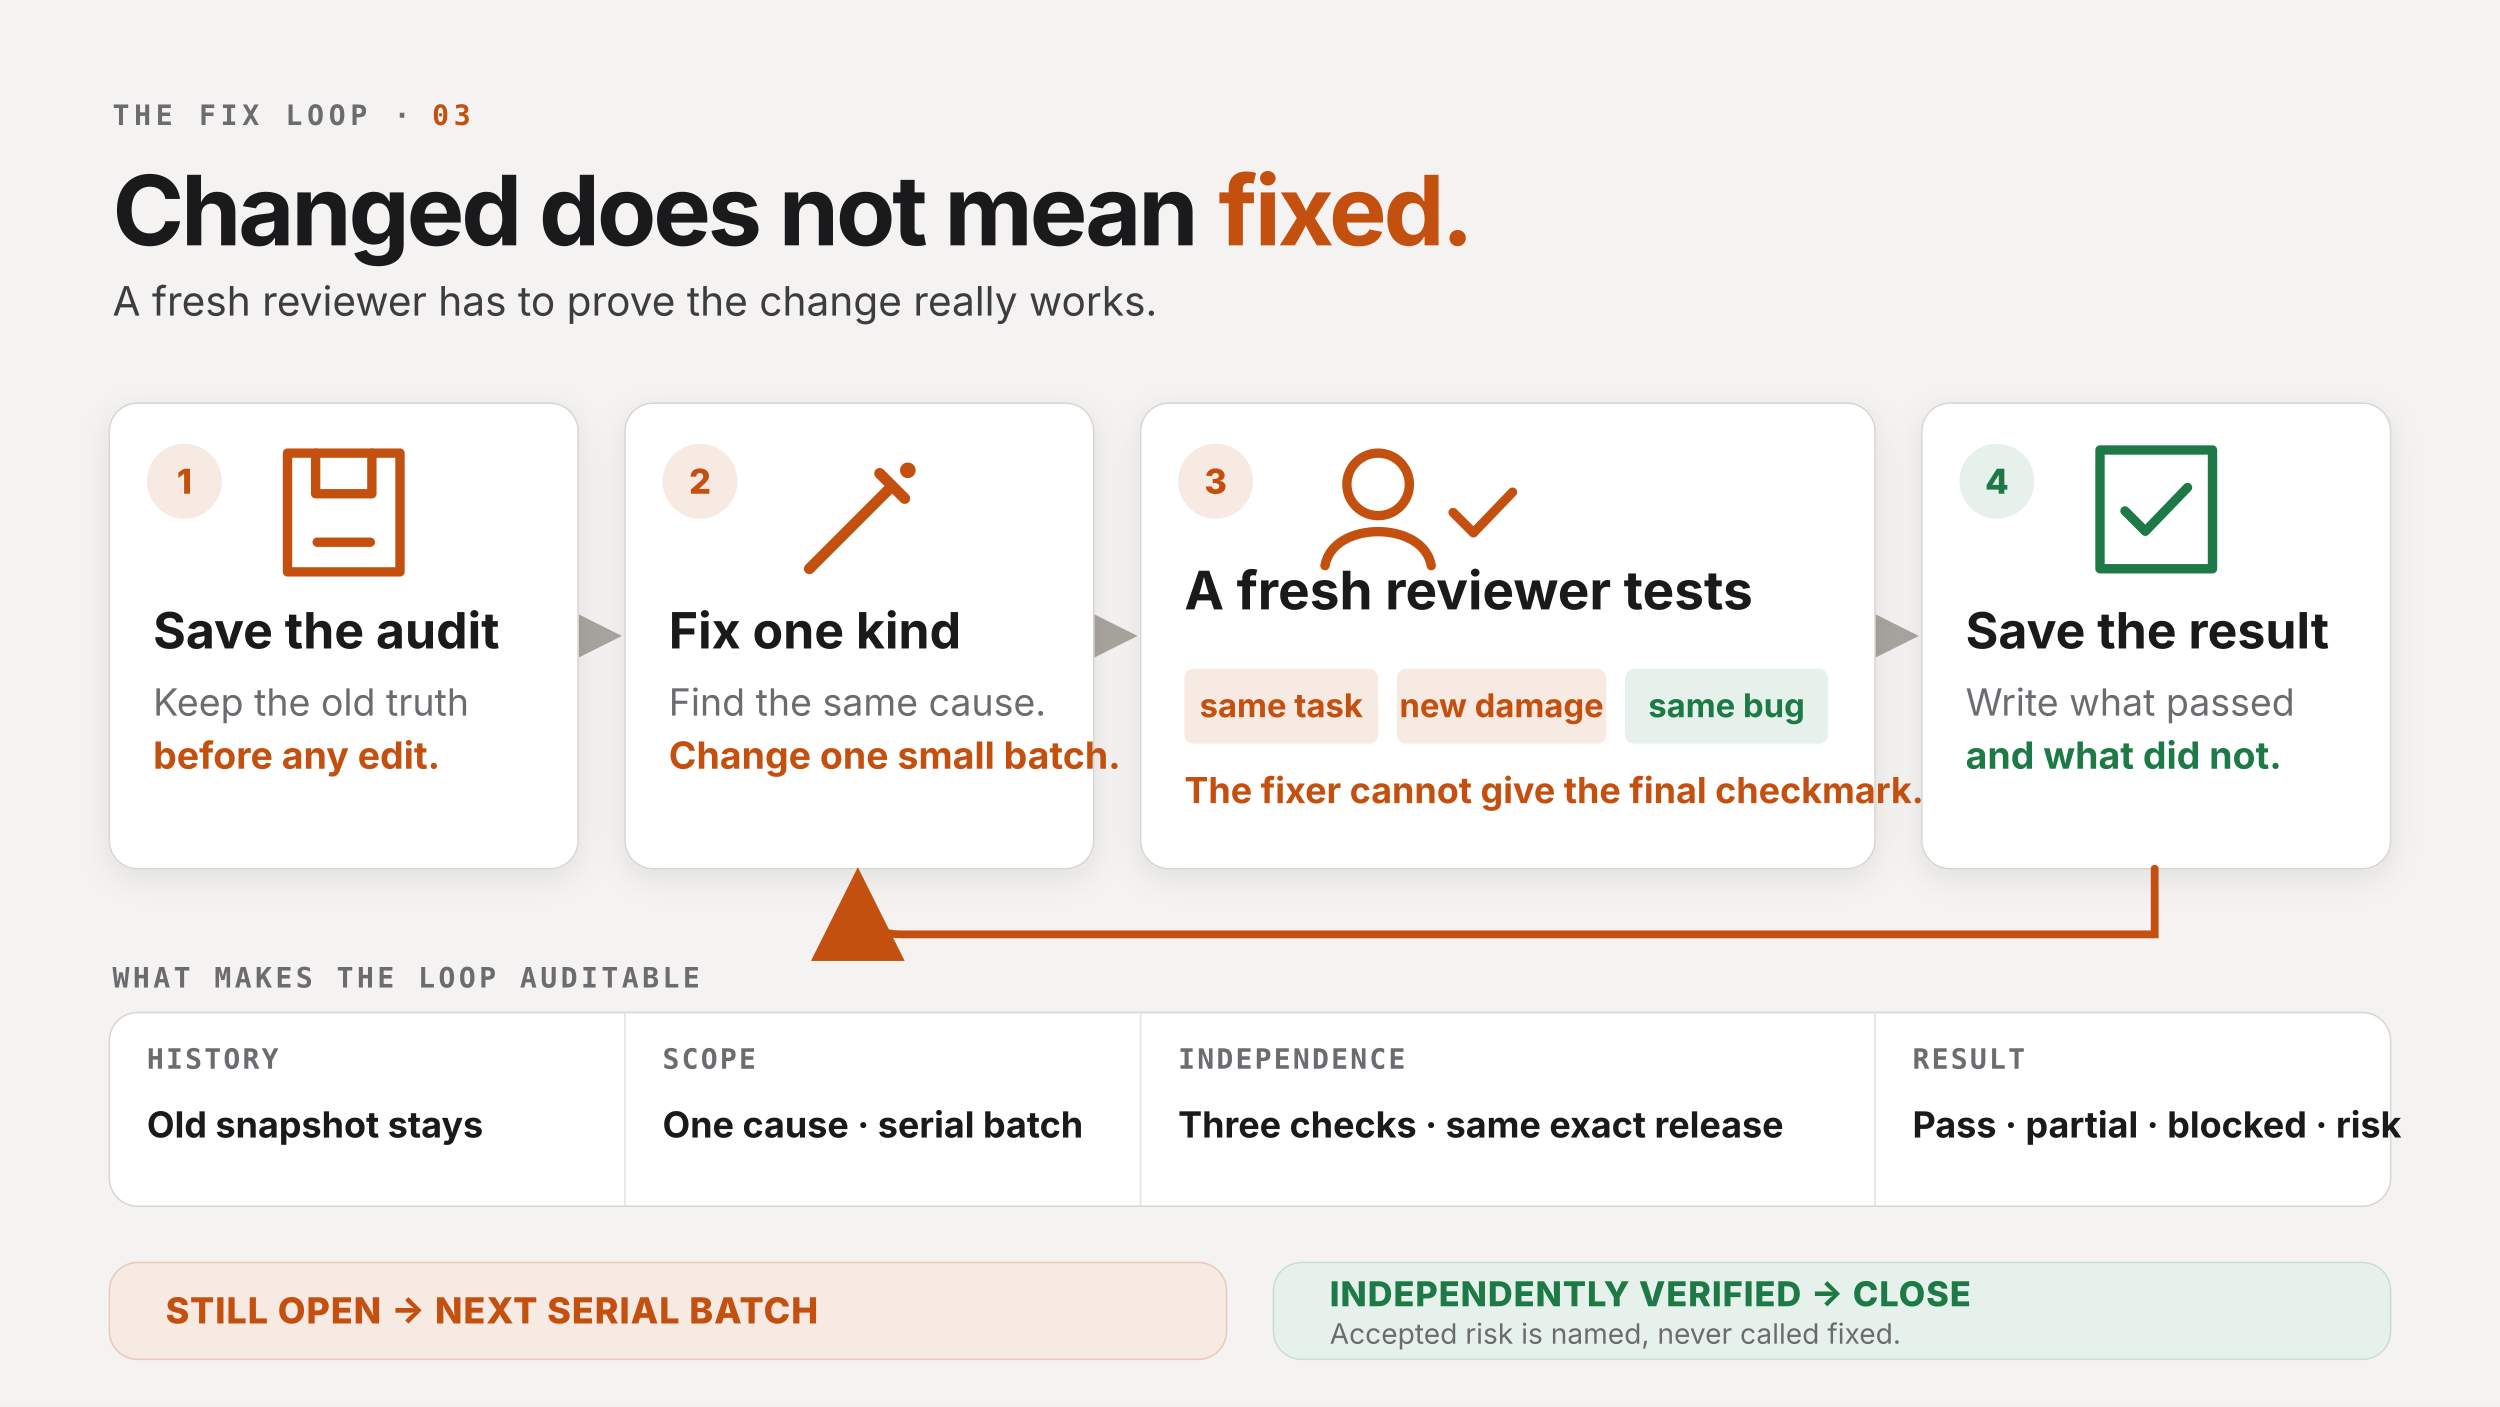
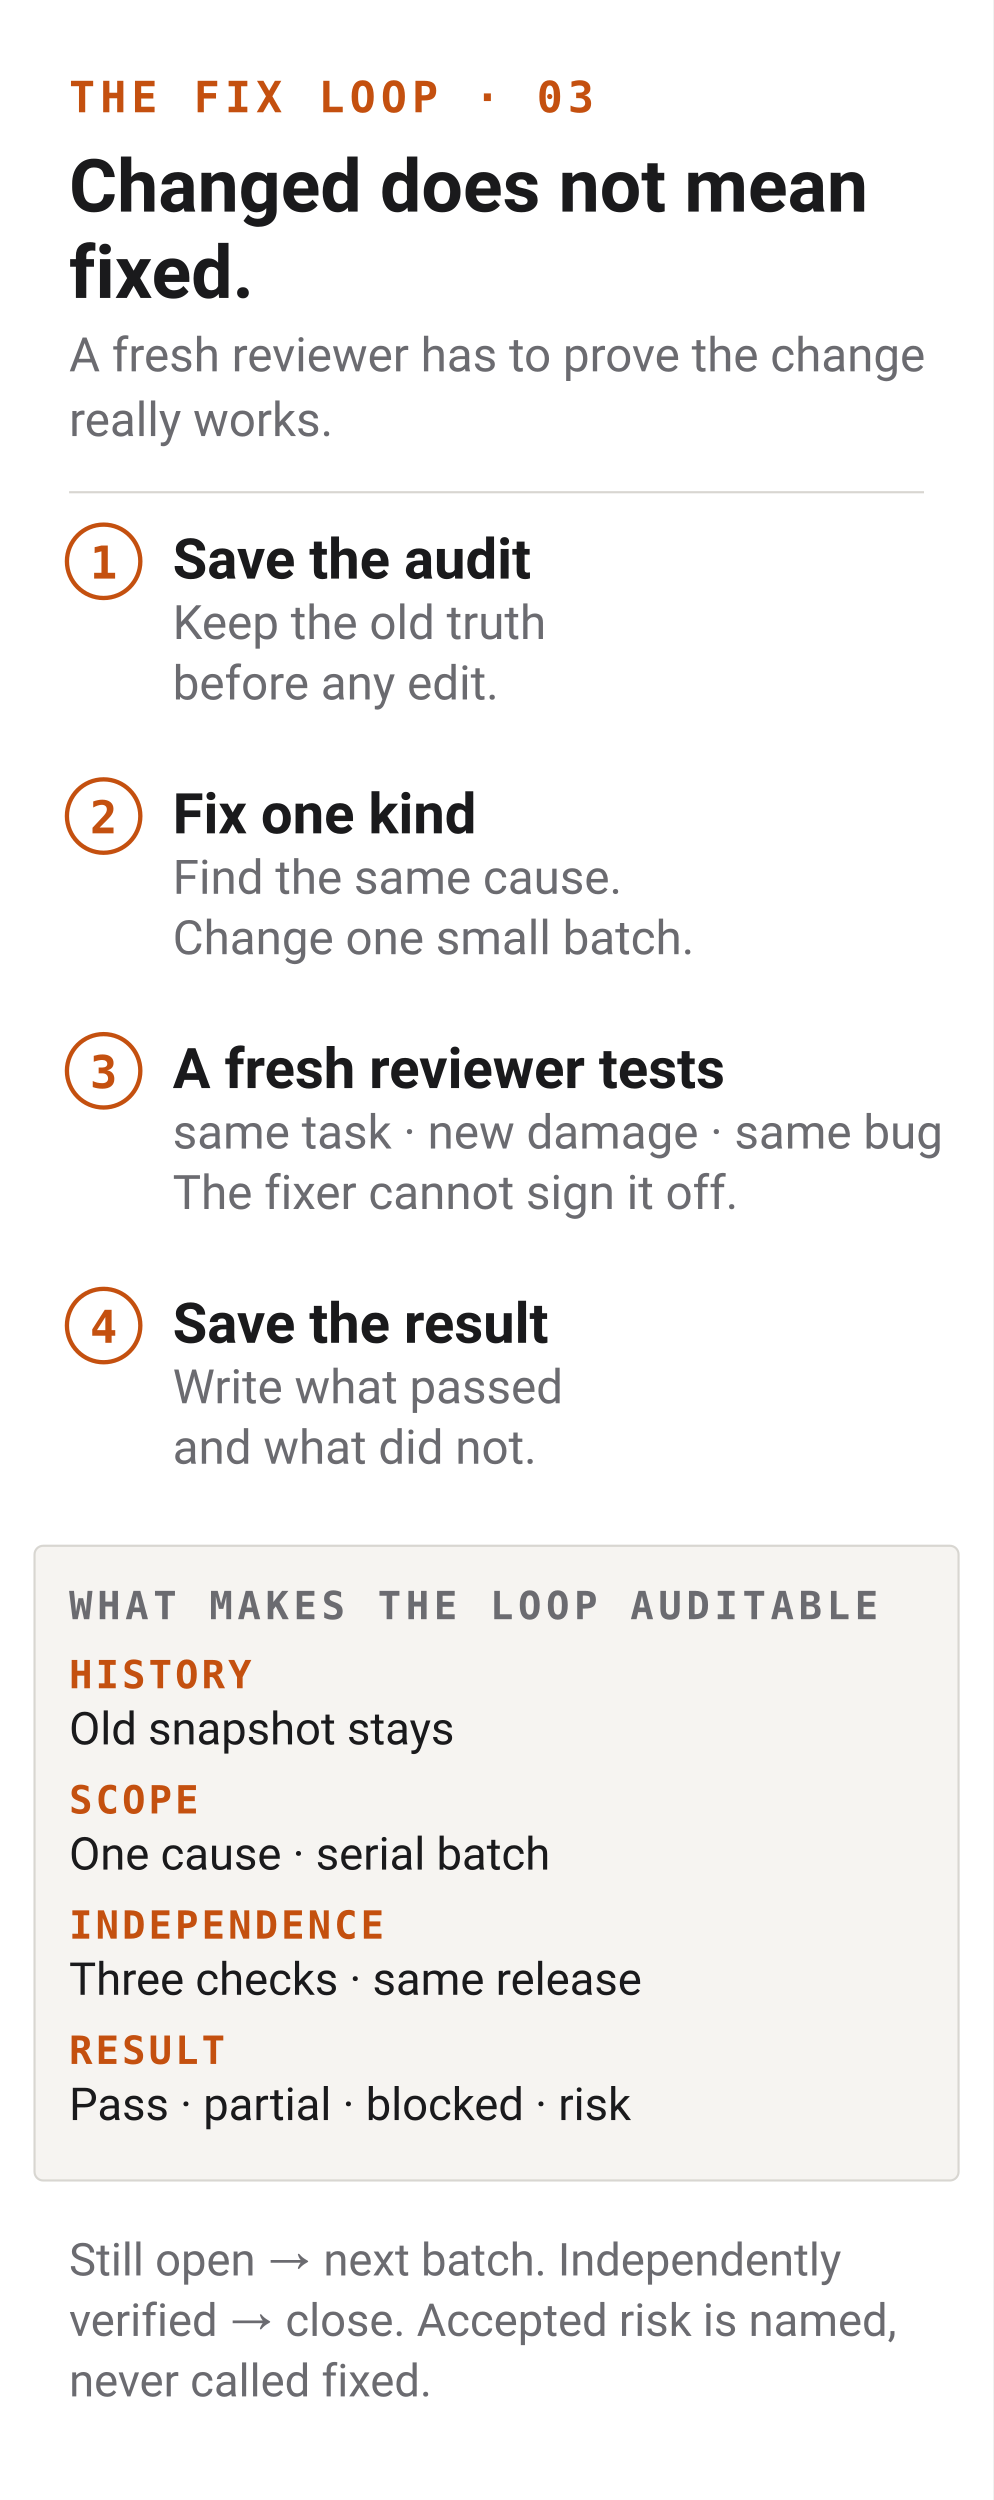
- <svg xmlns="http://www.w3.org/2000/svg" width="1600" height="900" viewBox="0 0 1600 900" role="img" aria-labelledby="title desc">
-   <defs>
-     <filter id="shadow" x="-20%" y="-20%" width="140%" height="150%">
-       <feDropShadow dx="0" dy="6" stdDeviation="10" flood-color="#000000" flood-opacity="0.08" />
-     </filter>
-     <marker id="arrow" markerWidth="12" markerHeight="12" refX="10" refY="6" orient="auto">
-       <path d="M0 0L12 6L0 12Z" fill="#A8A49E" />
-     </marker>
-     <marker id="loopArrow" markerWidth="12" markerHeight="12" refX="10" refY="6" orient="auto">
-       <path d="M0 0L12 6L0 12Z" fill="#C4500F" />
-     </marker>
-     <marker id="doneArrow" markerWidth="12" markerHeight="12" refX="10" refY="6" orient="auto">
-       <path d="M0 0L12 6L0 12Z" fill="#1D7A46" />
-     </marker>
-   </defs>
-   <rect width="1600" height="900" fill="#F4F3F1" />
-   <text x="72" y="80" fill="#6B6B70" font-size="18" font-weight="700" letter-spacing="3" font-family="ui-monospace,'SF Mono',SFMono-Regular,Menlo,Consolas,monospace">THE FIX LOOP · <tspan fill="#C4500F">03</tspan>
-   </text>
-   <text x="72" y="157" fill="#1A1A1C" font-size="62" font-weight="750" letter-spacing="-2" font-family="-apple-system,BlinkMacSystemFont,'Segoe UI',Inter,Arial,sans-serif">Changed does not mean <tspan fill="#C4500F">fixed.</tspan>
-   </text>
-   <text x="72" y="202" fill="#3C3C41" font-size="26" font-family="-apple-system,BlinkMacSystemFont,'Segoe UI',Inter,Arial,sans-serif">A fresh reviewer has to prove the change really works.</text>
-   <path d="M370 407H390" stroke="#A8A49E" stroke-width="4" marker-end="url(#arrow)" />
-   <path d="M700 407H720" stroke="#A8A49E" stroke-width="4" marker-end="url(#arrow)" />
-   <path d="M1200 407H1220" stroke="#A8A49E" stroke-width="4" marker-end="url(#arrow)" />
-   <g filter="url(#shadow)">
-     <rect x="70" y="258" width="300" height="298" rx="18" fill="#FFFFFF" stroke="#D8D6D1" />
-     <rect x="400" y="258" width="300" height="298" rx="18" fill="#FFFFFF" stroke="#D8D6D1" />
-     <rect x="730" y="258" width="470" height="298" rx="18" fill="#FFFFFF" stroke="#D8D6D1" />
-     <rect x="1230" y="258" width="300" height="298" rx="18" fill="#FFFFFF" stroke="#D8D6D1" />
-   </g>
-   <g transform="translate(0 -12)">
-     <circle cx="118" cy="320" r="24" fill="#F6EAE3" />
-     <text x="118" y="328" text-anchor="middle" fill="#C4500F" font-size="22" font-weight="800" font-family="-apple-system,BlinkMacSystemFont,'Segoe UI',Inter,Arial,sans-serif">1</text>
-     <g transform="translate(184 302)" fill="none" stroke="#C4500F" stroke-width="6" stroke-linecap="round" stroke-linejoin="round">
-       <path d="M0 0H72V76H0Z" />
-       <path d="M18 0V26H54V0M19 57H53" />
-     </g>
-     <text x="98" y="427" fill="#1A1A1C" font-size="32" font-weight="750" font-family="-apple-system,BlinkMacSystemFont,'Segoe UI',Inter,Arial,sans-serif">Save the audit</text>
-     <text x="98" y="470" fill="#6B6B70" font-size="24" font-family="-apple-system,BlinkMacSystemFont,'Segoe UI',Inter,Arial,sans-serif">Keep the old truth</text>
-     <text x="98" y="504" fill="#C4500F" font-size="24" font-weight="650" font-family="-apple-system,BlinkMacSystemFont,'Segoe UI',Inter,Arial,sans-serif">before any edit.</text>
-   </g>
-   <g transform="translate(-2 -12)">
-     <circle cx="450" cy="320" r="24" fill="#F6EAE3" />
-     <text x="450" y="328" text-anchor="middle" fill="#C4500F" font-size="22" font-weight="800" font-family="-apple-system,BlinkMacSystemFont,'Segoe UI',Inter,Arial,sans-serif">2</text>
-     <g transform="translate(520 308)" fill="none" stroke="#C4500F" stroke-width="7" stroke-linecap="round" stroke-linejoin="round">
-       <path d="M8 60L53 15M45 7L61 23M0 68L15 53" />
-       <circle cx="63" cy="5" r="5" fill="#C4500F" stroke="none" />
-     </g>
-     <text x="430" y="427" fill="#1A1A1C" font-size="32" font-weight="750" font-family="-apple-system,BlinkMacSystemFont,'Segoe UI',Inter,Arial,sans-serif">Fix one kind</text>
-     <text x="430" y="470" fill="#6B6B70" font-size="24" font-family="-apple-system,BlinkMacSystemFont,'Segoe UI',Inter,Arial,sans-serif">Find the same cause.</text>
-     <text x="430" y="504" fill="#C4500F" font-size="24" font-weight="650" font-family="-apple-system,BlinkMacSystemFont,'Segoe UI',Inter,Arial,sans-serif">Change one small batch.</text>
-   </g>
-   <g transform="translate(-2 -12)">
-     <circle cx="780" cy="320" r="24" fill="#F6EAE3" />
-     <text x="780" y="328" text-anchor="middle" fill="#C4500F" font-size="22" font-weight="800" font-family="-apple-system,BlinkMacSystemFont,'Segoe UI',Inter,Arial,sans-serif">3</text>
-     <g transform="translate(850 298)" fill="none" stroke="#C4500F" stroke-width="6" stroke-linecap="round" stroke-linejoin="round">
-       <circle cx="34" cy="24" r="20" />
-       <path d="M0 76C5 47 63 47 68 76" />
-       <path d="M82 42L95 55L120 29" stroke="#C4500F" />
-     </g>
-     <text x="760" y="402" fill="#1A1A1C" font-size="34" font-weight="750" font-family="-apple-system,BlinkMacSystemFont,'Segoe UI',Inter,Arial,sans-serif">A fresh reviewer tests</text>
-     <g font-family="-apple-system,BlinkMacSystemFont,'Segoe UI',Inter,Arial,sans-serif" font-size="21" font-weight="700">
-       <rect x="760" y="440" width="124" height="48" rx="6" fill="#F6EAE3" />
-       <text x="822" y="471" text-anchor="middle" fill="#C4500F">same task</text>
-       <rect x="896" y="440" width="134" height="48" rx="6" fill="#F6EAE3" />
-       <text x="963" y="471" text-anchor="middle" fill="#C4500F">new damage</text>
-       <rect x="1042" y="440" width="130" height="48" rx="6" fill="#E7F1EB" />
-       <text x="1107" y="471" text-anchor="middle" fill="#1D7A46">same bug</text>
-     </g>
-     <text x="760" y="526" fill="#C4500F" font-size="23" font-weight="650" font-family="-apple-system,BlinkMacSystemFont,'Segoe UI',Inter,Arial,sans-serif">The fixer cannot give the final checkmark.</text>
-   </g>
-   <g transform="translate(-2 -12)">
-     <circle cx="1280" cy="320" r="24" fill="#E7F1EB" />
-     <text x="1280" y="328" text-anchor="middle" fill="#1D7A46" font-size="22" font-weight="800" font-family="-apple-system,BlinkMacSystemFont,'Segoe UI',Inter,Arial,sans-serif">4</text>
-     <g transform="translate(1346 300)" fill="none" stroke="#1D7A46" stroke-width="6" stroke-linecap="round" stroke-linejoin="round">
-       <path d="M0 0H72V76H0Z" />
-       <path d="M16 39L29 52L56 24" />
-     </g>
-     <text x="1260" y="427" fill="#1A1A1C" font-size="32" font-weight="750" font-family="-apple-system,BlinkMacSystemFont,'Segoe UI',Inter,Arial,sans-serif">Save the result</text>
-     <text x="1260" y="470" fill="#6B6B70" font-size="24" font-family="-apple-system,BlinkMacSystemFont,'Segoe UI',Inter,Arial,sans-serif">Write what passed</text>
-     <text x="1260" y="504" fill="#1D7A46" font-size="24" font-weight="650" font-family="-apple-system,BlinkMacSystemFont,'Segoe UI',Inter,Arial,sans-serif">and what did not.</text>
-   </g>
-   <path d="M1379 556V598H577C554 598 549 585 549 565" fill="none" stroke="#C4500F" stroke-width="5" stroke-linecap="round" marker-end="url(#loopArrow)" />
-   <text x="72" y="632" fill="#6B6B70" font-size="18" font-weight="700" letter-spacing="2.2" font-family="ui-monospace,'SF Mono',SFMono-Regular,Menlo,Consolas,monospace">WHAT MAKES THE LOOP AUDITABLE</text>
-   <rect x="70" y="648" width="1460" height="124" rx="18" fill="#FFFFFF" stroke="#D8D6D1" />
-   <path d="M400 648V772M730 648V772M1200 648V772" stroke="#E4E2DE" />
-   <g font-family="ui-monospace,'SF Mono',SFMono-Regular,Menlo,Consolas,monospace" font-size="18" font-weight="700" letter-spacing="1.4" fill="#6B6B70">
-     <text x="94" y="684">HISTORY</text>
-     <text x="424" y="684">SCOPE</text>
-     <text x="754" y="684">INDEPENDENCE</text>
-     <text x="1224" y="684">RESULT</text>
-   </g>
-   <g font-family="-apple-system,BlinkMacSystemFont,'Segoe UI',Inter,Arial,sans-serif" font-size="23" font-weight="700" fill="#1A1A1C">
-     <text x="94" y="728">Old snapshot stays</text>
-     <text x="424" y="728">One cause · serial batch</text>
-     <text x="754" y="728">Three checks · same exact release</text>
-     <text x="1224" y="728">Pass · partial · blocked · risk</text>
-   </g>
-   <rect x="70" y="808" width="715" height="62" rx="18" fill="#F6EAE3" stroke="#E8CABC" />
-   <text x="106" y="847" fill="#C4500F" font-size="23" font-weight="800" letter-spacing="0.6" font-family="-apple-system,BlinkMacSystemFont,'Segoe UI',Inter,Arial,sans-serif">STILL OPEN → NEXT SERIAL BATCH</text>
-   <rect x="815" y="808" width="715" height="62" rx="18" fill="#E7F1EB" stroke="#C9DED2" />
-   <text x="851" y="836" fill="#1D7A46" font-size="22" font-weight="800" letter-spacing="0.6" font-family="-apple-system,BlinkMacSystemFont,'Segoe UI',Inter,Arial,sans-serif">INDEPENDENTLY VERIFIED → CLOSE</text>
-   <text x="851" y="860" fill="#6B6B70" font-size="18" font-family="-apple-system,BlinkMacSystemFont,'Segoe UI',Inter,Arial,sans-serif">Accepted risk is named, never called fixed.</text>
+ <svg xmlns="http://www.w3.org/2000/svg" width="460" height="1158" viewBox="0 0 460 1158" role="img">
+   <rect width="460" height="1158" fill="#FFFFFF" />
+   <rect x="16" y="716" width="428" height="294" fill="#F6F4F1" stroke="#D8D6D1" stroke-width="1" rx="4" />
+   <text x="32" y="52" font-family="ui-monospace, SFMono-Regular, Menlo, Consolas, monospace" font-size="20" font-weight="600" fill="#C4500F" text-anchor="start" letter-spacing="0.12em">THE FIX LOOP · 03</text>
+   <text x="32" y="98" font-family="-apple-system, BlinkMacSystemFont, 'Segoe UI', Roboto, Helvetica, Arial, sans-serif" font-size="34" font-weight="600" fill="#1A1A1C" text-anchor="start">Changed does not mean</text>
+   <text x="32" y="138" font-family="-apple-system, BlinkMacSystemFont, 'Segoe UI', Roboto, Helvetica, Arial, sans-serif" font-size="34" font-weight="600" fill="#1A1A1C" text-anchor="start">fixed.</text>
+   <text x="32" y="172" font-family="-apple-system, BlinkMacSystemFont, 'Segoe UI', Roboto, Helvetica, Arial, sans-serif" font-size="22" font-weight="400" fill="#6B6B70" text-anchor="start">A fresh reviewer has to prove the change</text>
+   <text x="32" y="202" font-family="-apple-system, BlinkMacSystemFont, 'Segoe UI', Roboto, Helvetica, Arial, sans-serif" font-size="22" font-weight="400" fill="#6B6B70" text-anchor="start">really works.</text>
+   <line x1="32" y1="228" x2="428" y2="228" stroke="#D8D6D1" stroke-width="1" />
+   <circle cx="48" cy="260" r="17" fill="none" stroke="#C4500F" stroke-width="2" />
+   <text x="48" y="268" font-family="ui-monospace, SFMono-Regular, Menlo, Consolas, monospace" font-size="21" font-weight="600" fill="#C4500F" text-anchor="middle">1</text>
+   <text x="80" y="268" font-family="-apple-system, BlinkMacSystemFont, 'Segoe UI', Roboto, Helvetica, Arial, sans-serif" font-size="26" font-weight="600" fill="#1A1A1C" text-anchor="start">Save the audit</text>
+   <text x="80" y="296" font-family="-apple-system, BlinkMacSystemFont, 'Segoe UI', Roboto, Helvetica, Arial, sans-serif" font-size="22" font-weight="400" fill="#6B6B70" text-anchor="start">Keep the old truth</text>
+   <text x="80" y="324" font-family="-apple-system, BlinkMacSystemFont, 'Segoe UI', Roboto, Helvetica, Arial, sans-serif" font-size="22" font-weight="400" fill="#6B6B70" text-anchor="start">before any edit.</text>
+   <circle cx="48" cy="378" r="17" fill="none" stroke="#C4500F" stroke-width="2" />
+   <text x="48" y="386" font-family="ui-monospace, SFMono-Regular, Menlo, Consolas, monospace" font-size="21" font-weight="600" fill="#C4500F" text-anchor="middle">2</text>
+   <text x="80" y="386" font-family="-apple-system, BlinkMacSystemFont, 'Segoe UI', Roboto, Helvetica, Arial, sans-serif" font-size="26" font-weight="600" fill="#1A1A1C" text-anchor="start">Fix one kind</text>
+   <text x="80" y="414" font-family="-apple-system, BlinkMacSystemFont, 'Segoe UI', Roboto, Helvetica, Arial, sans-serif" font-size="22" font-weight="400" fill="#6B6B70" text-anchor="start">Find the same cause.</text>
+   <text x="80" y="442" font-family="-apple-system, BlinkMacSystemFont, 'Segoe UI', Roboto, Helvetica, Arial, sans-serif" font-size="22" font-weight="400" fill="#6B6B70" text-anchor="start">Change one small batch.</text>
+   <circle cx="48" cy="496" r="17" fill="none" stroke="#C4500F" stroke-width="2" />
+   <text x="48" y="504" font-family="ui-monospace, SFMono-Regular, Menlo, Consolas, monospace" font-size="21" font-weight="600" fill="#C4500F" text-anchor="middle">3</text>
+   <text x="80" y="504" font-family="-apple-system, BlinkMacSystemFont, 'Segoe UI', Roboto, Helvetica, Arial, sans-serif" font-size="26" font-weight="600" fill="#1A1A1C" text-anchor="start">A fresh reviewer tests</text>
+   <text x="80" y="532" font-family="-apple-system, BlinkMacSystemFont, 'Segoe UI', Roboto, Helvetica, Arial, sans-serif" font-size="22" font-weight="400" fill="#6B6B70" text-anchor="start">same task · new damage · same bug</text>
+   <text x="80" y="560" font-family="-apple-system, BlinkMacSystemFont, 'Segoe UI', Roboto, Helvetica, Arial, sans-serif" font-size="22" font-weight="400" fill="#6B6B70" text-anchor="start">The fixer cannot sign it off.</text>
+   <circle cx="48" cy="614" r="17" fill="none" stroke="#C4500F" stroke-width="2" />
+   <text x="48" y="622" font-family="ui-monospace, SFMono-Regular, Menlo, Consolas, monospace" font-size="21" font-weight="600" fill="#C4500F" text-anchor="middle">4</text>
+   <text x="80" y="622" font-family="-apple-system, BlinkMacSystemFont, 'Segoe UI', Roboto, Helvetica, Arial, sans-serif" font-size="26" font-weight="600" fill="#1A1A1C" text-anchor="start">Save the result</text>
+   <text x="80" y="650" font-family="-apple-system, BlinkMacSystemFont, 'Segoe UI', Roboto, Helvetica, Arial, sans-serif" font-size="22" font-weight="400" fill="#6B6B70" text-anchor="start">Write what passed</text>
+   <text x="80" y="678" font-family="-apple-system, BlinkMacSystemFont, 'Segoe UI', Roboto, Helvetica, Arial, sans-serif" font-size="22" font-weight="400" fill="#6B6B70" text-anchor="start">and what did not.</text>
+   <text x="32" y="750" font-family="ui-monospace, SFMono-Regular, Menlo, Consolas, monospace" font-size="18" font-weight="600" fill="#6B6B70" text-anchor="start" letter-spacing="0.12em">WHAT MAKES THE LOOP AUDITABLE</text>
+   <text x="32" y="782" font-family="ui-monospace, SFMono-Regular, Menlo, Consolas, monospace" font-size="18" font-weight="600" fill="#C4500F" text-anchor="start" letter-spacing="0.08em">HISTORY</text>
+   <text x="32" y="808" font-family="-apple-system, BlinkMacSystemFont, 'Segoe UI', Roboto, Helvetica, Arial, sans-serif" font-size="21" font-weight="400" fill="#1A1A1C" text-anchor="start">Old snapshot stays</text>
+   <text x="32" y="840" font-family="ui-monospace, SFMono-Regular, Menlo, Consolas, monospace" font-size="18" font-weight="600" fill="#C4500F" text-anchor="start" letter-spacing="0.08em">SCOPE</text>
+   <text x="32" y="866" font-family="-apple-system, BlinkMacSystemFont, 'Segoe UI', Roboto, Helvetica, Arial, sans-serif" font-size="21" font-weight="400" fill="#1A1A1C" text-anchor="start">One cause · serial batch</text>
+   <text x="32" y="898" font-family="ui-monospace, SFMono-Regular, Menlo, Consolas, monospace" font-size="18" font-weight="600" fill="#C4500F" text-anchor="start" letter-spacing="0.08em">INDEPENDENCE</text>
+   <text x="32" y="924" font-family="-apple-system, BlinkMacSystemFont, 'Segoe UI', Roboto, Helvetica, Arial, sans-serif" font-size="21" font-weight="400" fill="#1A1A1C" text-anchor="start">Three checks · same release</text>
+   <text x="32" y="956" font-family="ui-monospace, SFMono-Regular, Menlo, Consolas, monospace" font-size="18" font-weight="600" fill="#C4500F" text-anchor="start" letter-spacing="0.08em">RESULT</text>
+   <text x="32" y="982" font-family="-apple-system, BlinkMacSystemFont, 'Segoe UI', Roboto, Helvetica, Arial, sans-serif" font-size="21" font-weight="400" fill="#1A1A1C" text-anchor="start">Pass · partial · blocked · risk</text>
+   <text x="32" y="1054" font-family="-apple-system, BlinkMacSystemFont, 'Segoe UI', Roboto, Helvetica, Arial, sans-serif" font-size="21" font-weight="400" fill="#6B6B70" text-anchor="start">Still open → next batch. Independently</text>
+   <text x="32" y="1082" font-family="-apple-system, BlinkMacSystemFont, 'Segoe UI', Roboto, Helvetica, Arial, sans-serif" font-size="21" font-weight="400" fill="#6B6B70" text-anchor="start">verified → close. Accepted risk is named,</text>
+   <text x="32" y="1110" font-family="-apple-system, BlinkMacSystemFont, 'Segoe UI', Roboto, Helvetica, Arial, sans-serif" font-size="21" font-weight="400" fill="#6B6B70" text-anchor="start">never called fixed.</text>
</svg>
